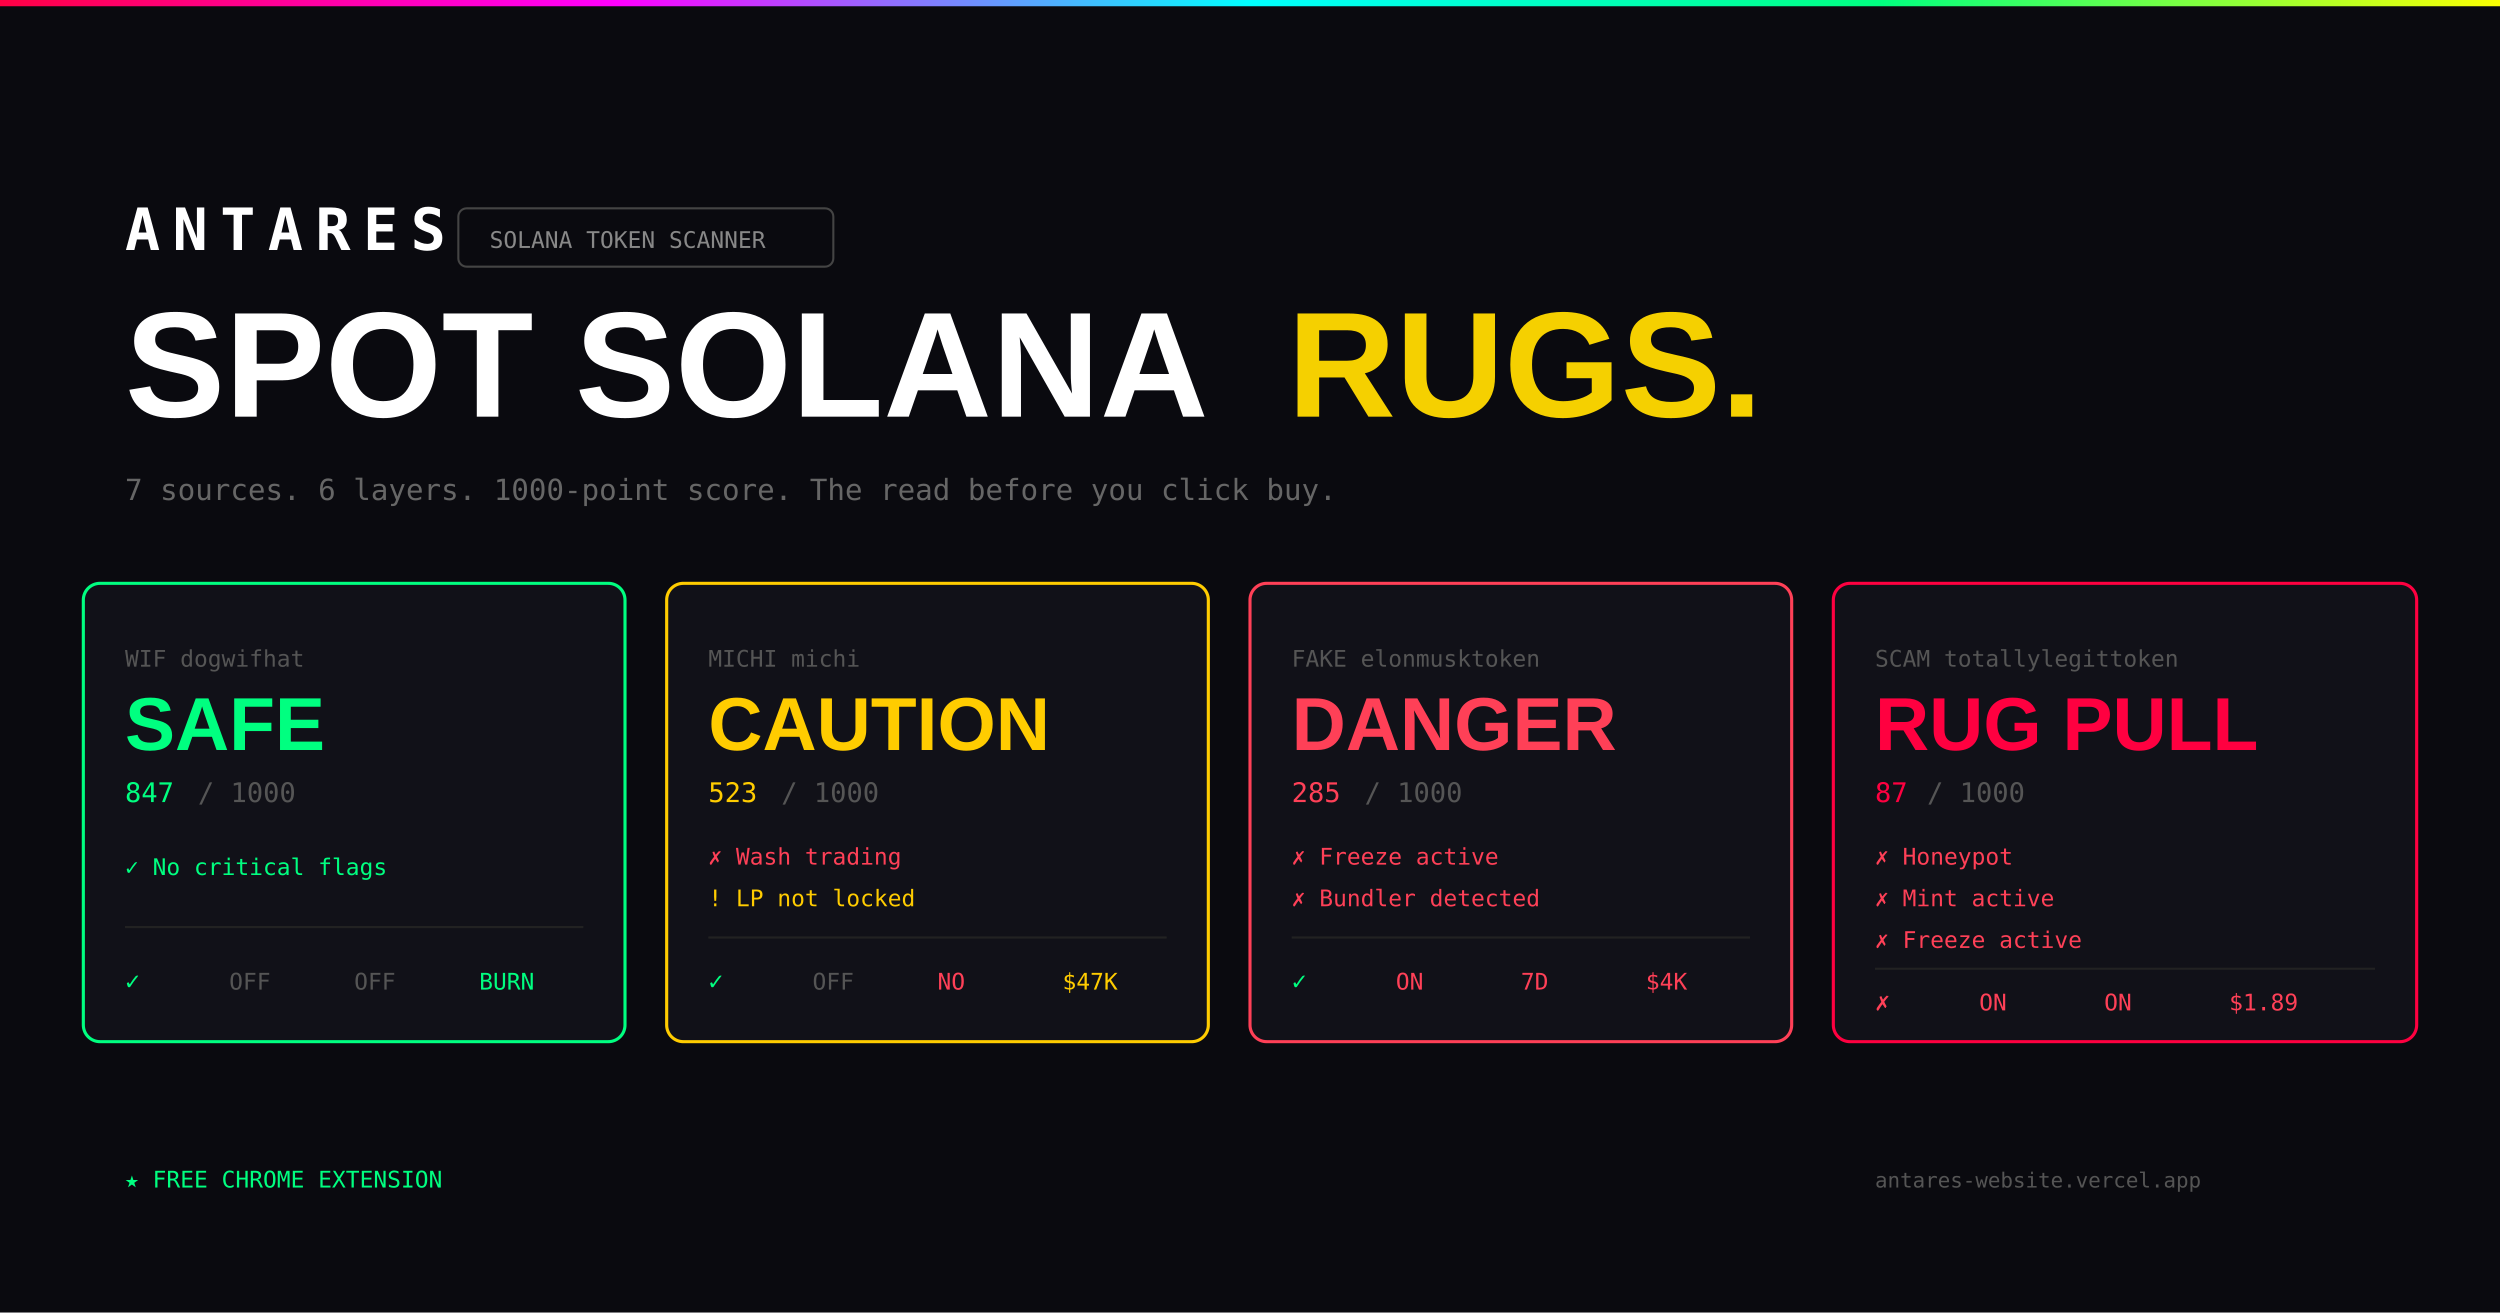
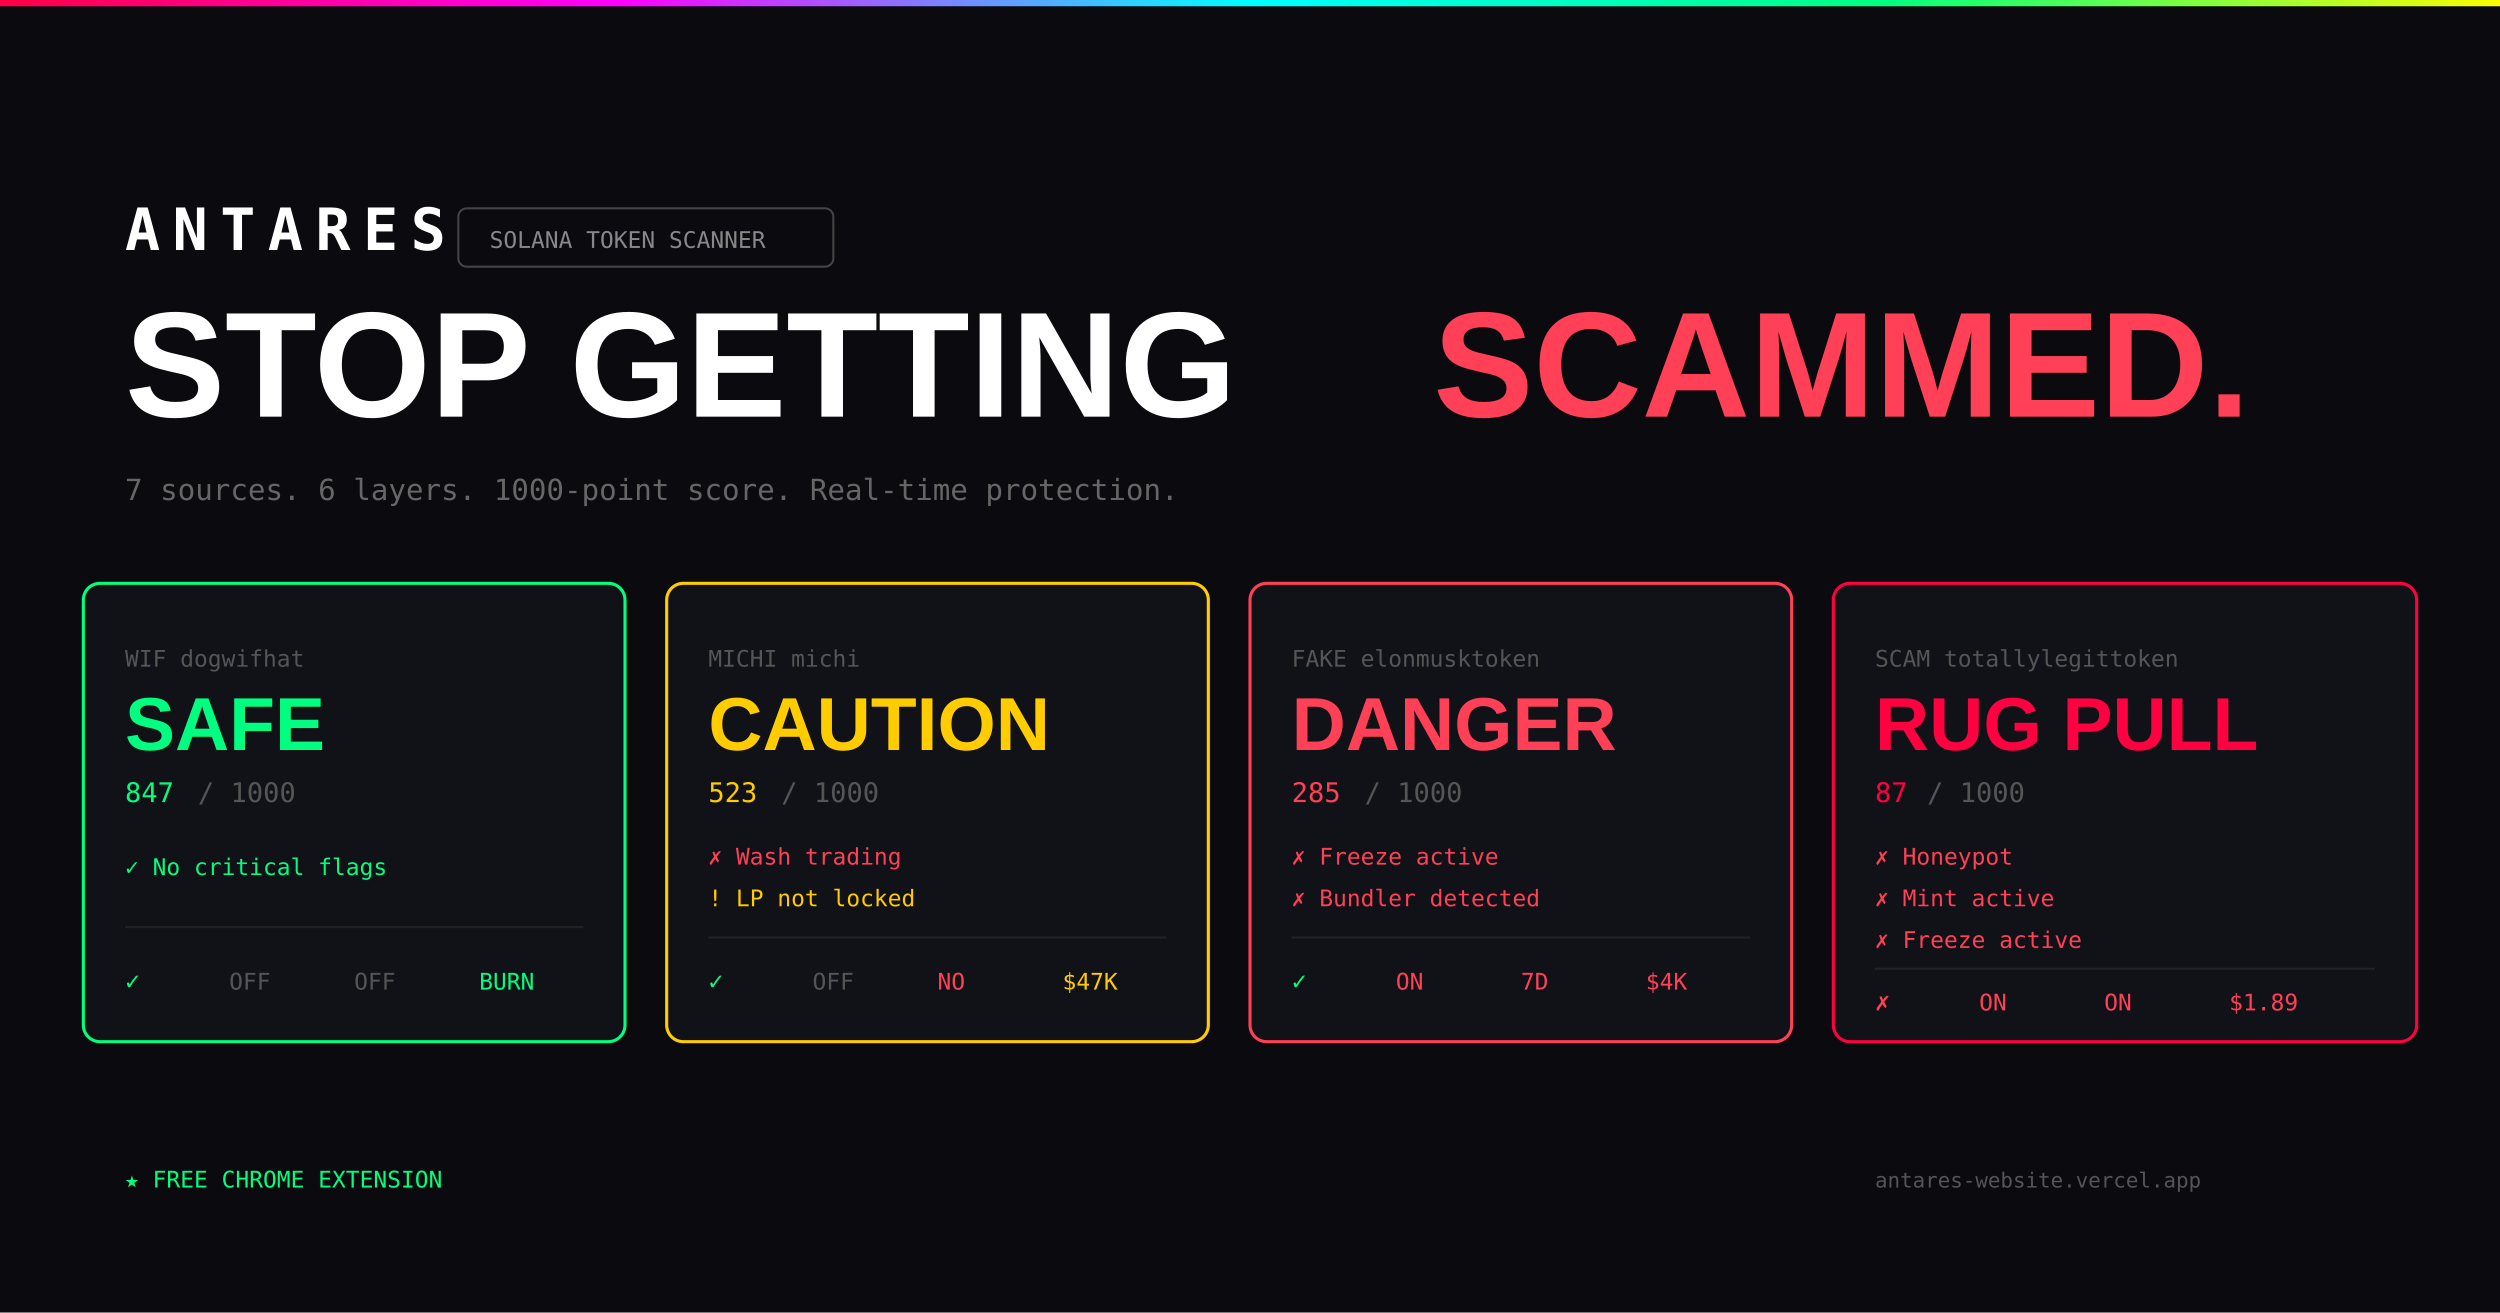
<svg xmlns="http://www.w3.org/2000/svg" width="1200" height="630" viewBox="0 0 1200 630">
  <defs>
    <linearGradient id="topLine" x1="0" y1="0" x2="1" y2="0">
      <stop offset="0%" stop-color="#ff0040" />
      <stop offset="25%" stop-color="#ff00ff" />
      <stop offset="50%" stop-color="#00ffff" />
      <stop offset="75%" stop-color="#00ff80" />
      <stop offset="100%" stop-color="#ffff00" />
    </linearGradient>
  </defs>
  <rect width="1200" height="630" fill="#0a0a0f" />
  <rect width="1200" height="3" fill="url(#topLine)" />
  <text x="60" y="120" font-family="monospace" font-size="28" font-weight="bold" fill="#ffffff" letter-spacing="6">ANTARES</text>
  <rect x="220" y="100" width="180" height="28" rx="4" fill="none" stroke="#444" stroke-width="1" />
  <text x="235" y="119" font-family="monospace" font-size="11" fill="#888">SOLANA TOKEN SCANNER</text>
-   <text x="60" y="200" font-family="Arial,sans-serif" font-size="72" font-weight="900" fill="#ffffff">SPOT SOLANA </text>
-   <text x="618" y="200" font-family="Arial,sans-serif" font-size="72" font-weight="900" fill="#f5d000">RUGS.</text>
-   <text x="60" y="240" font-family="monospace" font-size="14" fill="#666">7 sources. 6 layers. 1000-point score. The read before you click buy.</text>
+   <text x="60" y="200" font-family="Arial,sans-serif" font-size="72" font-weight="900" fill="#ffffff">STOP GETTING </text>
+   <text x="688" y="200" font-family="Arial,sans-serif" font-size="72" font-weight="900" fill="#ff4057">SCAMMED.</text>
+   <text x="60" y="240" font-family="monospace" font-size="14" fill="#666">7 sources. 6 layers. 1000-point score. Real-time protection.</text>
  <rect x="40" y="280" width="260" height="220" rx="8" fill="#111118" stroke="#00ff80" stroke-width="1.5" />
  <text x="60" y="320" font-family="monospace" font-size="11" fill="#555">WIF dogwifhat</text>
  <text x="60" y="360" font-family="Arial,sans-serif" font-size="36" font-weight="900" fill="#00ff80">SAFE</text>
  <text x="60" y="385" font-family="monospace" font-size="13" fill="#00ff80">847</text>
  <text x="95" y="385" font-family="monospace" font-size="13" fill="#555">/ 1000</text>
  <text x="60" y="420" font-family="monospace" font-size="11" fill="#00ff80">✓ No critical flags</text>
  <line x1="60" y1="445" x2="280" y2="445" stroke="#222" stroke-width="1" />
  <text x="60" y="475" font-family="monospace" font-size="12" fill="#00ff80">✓</text>
  <text x="110" y="475" font-family="monospace" font-size="11" fill="#555">OFF</text>
  <text x="170" y="475" font-family="monospace" font-size="11" fill="#555">OFF</text>
  <text x="230" y="475" font-family="monospace" font-size="11" fill="#00ff80">BURN</text>
  <rect x="320" y="280" width="260" height="220" rx="8" fill="#111118" stroke="#ffcc00" stroke-width="1.5" />
  <text x="340" y="320" font-family="monospace" font-size="11" fill="#555">MICHI michi</text>
  <text x="340" y="360" font-family="Arial,sans-serif" font-size="36" font-weight="900" fill="#ffcc00">CAUTION</text>
  <text x="340" y="385" font-family="monospace" font-size="13" fill="#ffcc00">523</text>
  <text x="375" y="385" font-family="monospace" font-size="13" fill="#555">/ 1000</text>
  <text x="340" y="415" font-family="monospace" font-size="11" fill="#ff4057">✗ Wash trading</text>
  <text x="340" y="435" font-family="monospace" font-size="11" fill="#ffcc00">! LP not locked</text>
  <line x1="340" y1="450" x2="560" y2="450" stroke="#222" stroke-width="1" />
  <text x="340" y="475" font-family="monospace" font-size="12" fill="#00ff80">✓</text>
  <text x="390" y="475" font-family="monospace" font-size="11" fill="#555">OFF</text>
  <text x="450" y="475" font-family="monospace" font-size="11" fill="#ff4057">NO</text>
  <text x="510" y="475" font-family="monospace" font-size="11" fill="#ffcc00">$47K</text>
  <rect x="600" y="280" width="260" height="220" rx="8" fill="#111118" stroke="#ff4057" stroke-width="1.5" />
  <text x="620" y="320" font-family="monospace" font-size="11" fill="#555">FAKE elonmusktoken</text>
  <text x="620" y="360" font-family="Arial,sans-serif" font-size="36" font-weight="900" fill="#ff4057">DANGER</text>
  <text x="620" y="385" font-family="monospace" font-size="13" fill="#ff4057">285</text>
  <text x="655" y="385" font-family="monospace" font-size="13" fill="#555">/ 1000</text>
  <text x="620" y="415" font-family="monospace" font-size="11" fill="#ff4057">✗ Freeze active</text>
  <text x="620" y="435" font-family="monospace" font-size="11" fill="#ff4057">✗ Bundler detected</text>
  <line x1="620" y1="450" x2="840" y2="450" stroke="#222" stroke-width="1" />
  <text x="620" y="475" font-family="monospace" font-size="12" fill="#00ff80">✓</text>
  <text x="670" y="475" font-family="monospace" font-size="11" fill="#ff4057">ON</text>
  <text x="730" y="475" font-family="monospace" font-size="11" fill="#ff4057">7D</text>
  <text x="790" y="475" font-family="monospace" font-size="11" fill="#ff4057">$4K</text>
  <rect x="880" y="280" width="280" height="220" rx="8" fill="#111118" stroke="#ff0040" stroke-width="1.5" />
  <text x="900" y="320" font-family="monospace" font-size="11" fill="#555">SCAM totallylegittoken</text>
  <text x="900" y="360" font-family="Arial,sans-serif" font-size="36" font-weight="900" fill="#ff0040">RUG PULL</text>
  <text x="900" y="385" font-family="monospace" font-size="13" fill="#ff0040">87</text>
  <text x="925" y="385" font-family="monospace" font-size="13" fill="#555">/ 1000</text>
  <text x="900" y="415" font-family="monospace" font-size="11" fill="#ff4057">✗ Honeypot</text>
  <text x="900" y="435" font-family="monospace" font-size="11" fill="#ff4057">✗ Mint active</text>
  <text x="900" y="455" font-family="monospace" font-size="11" fill="#ff4057">✗ Freeze active</text>
  <line x1="900" y1="465" x2="1140" y2="465" stroke="#222" stroke-width="1" />
  <text x="900" y="485" font-family="monospace" font-size="12" fill="#ff4057">✗</text>
  <text x="950" y="485" font-family="monospace" font-size="11" fill="#ff4057">ON</text>
  <text x="1010" y="485" font-family="monospace" font-size="11" fill="#ff4057">ON</text>
  <text x="1070" y="485" font-family="monospace" font-size="11" fill="#ff4057">$1.89</text>
  <text x="60" y="570" font-family="monospace" font-size="11" fill="#00ff80">★ FREE CHROME EXTENSION</text>
  <text x="900" y="570" font-family="monospace" font-size="10" fill="#555">antares-website.vercel.app</text>
</svg>
